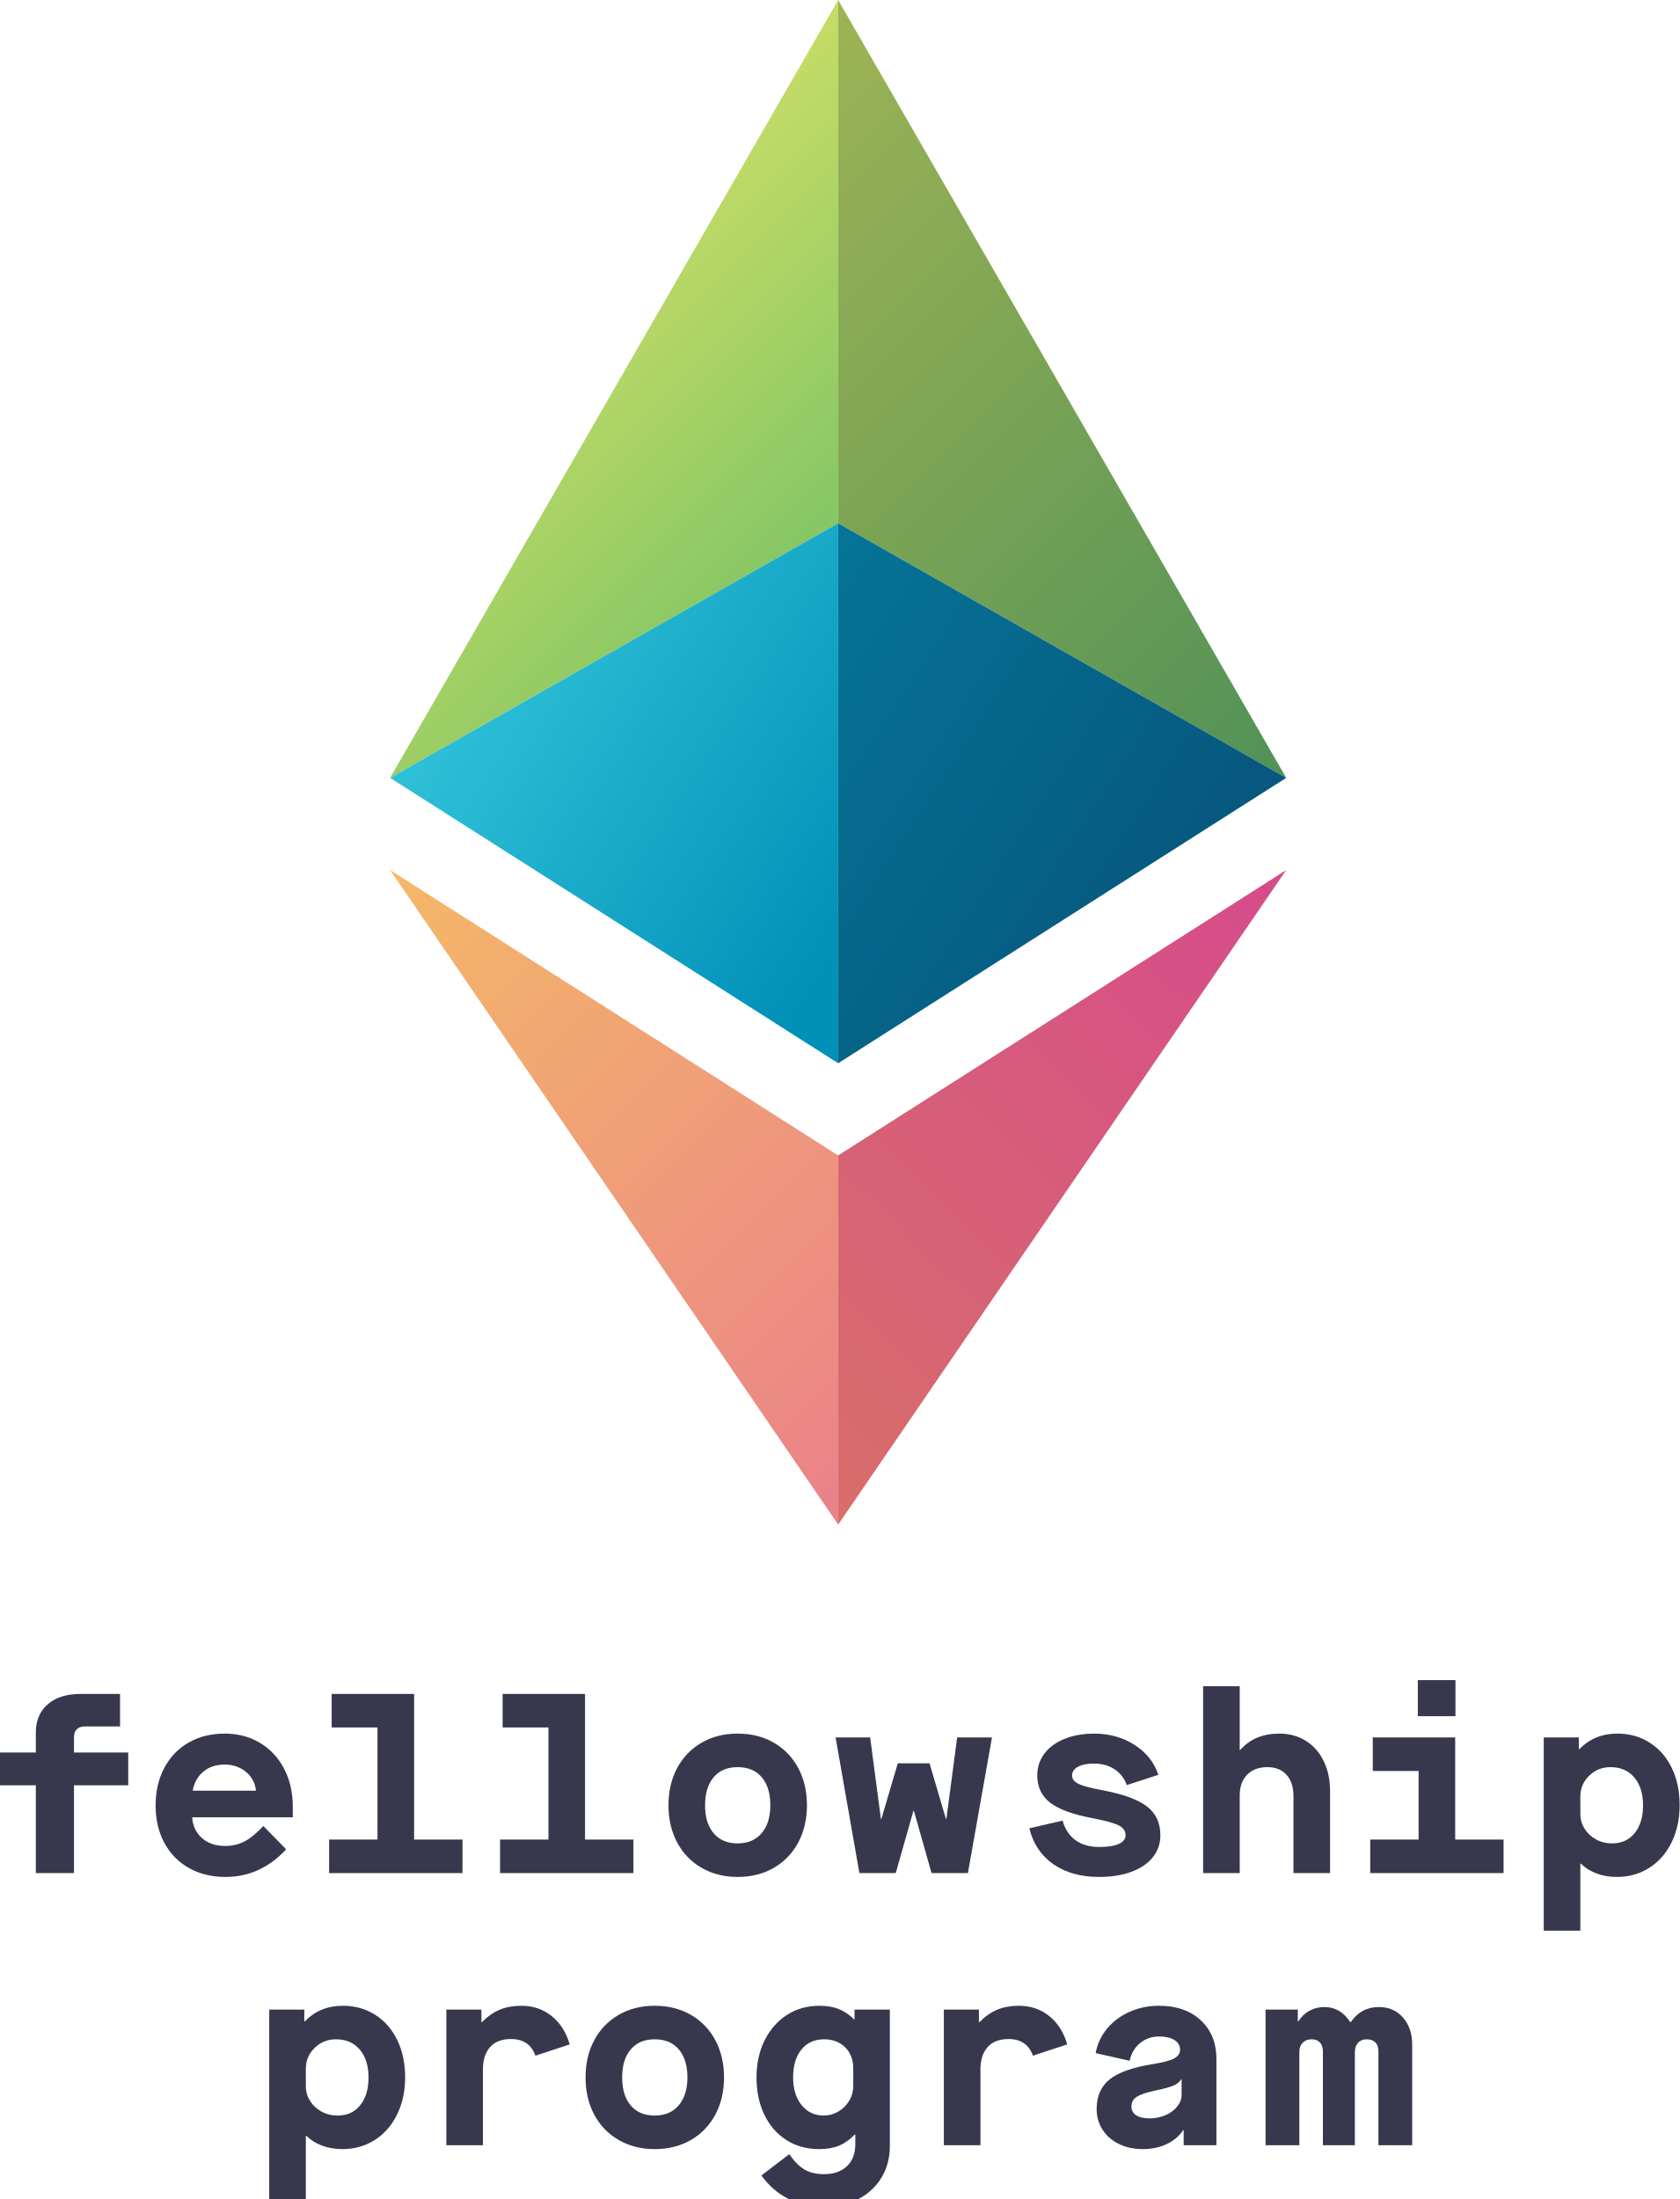
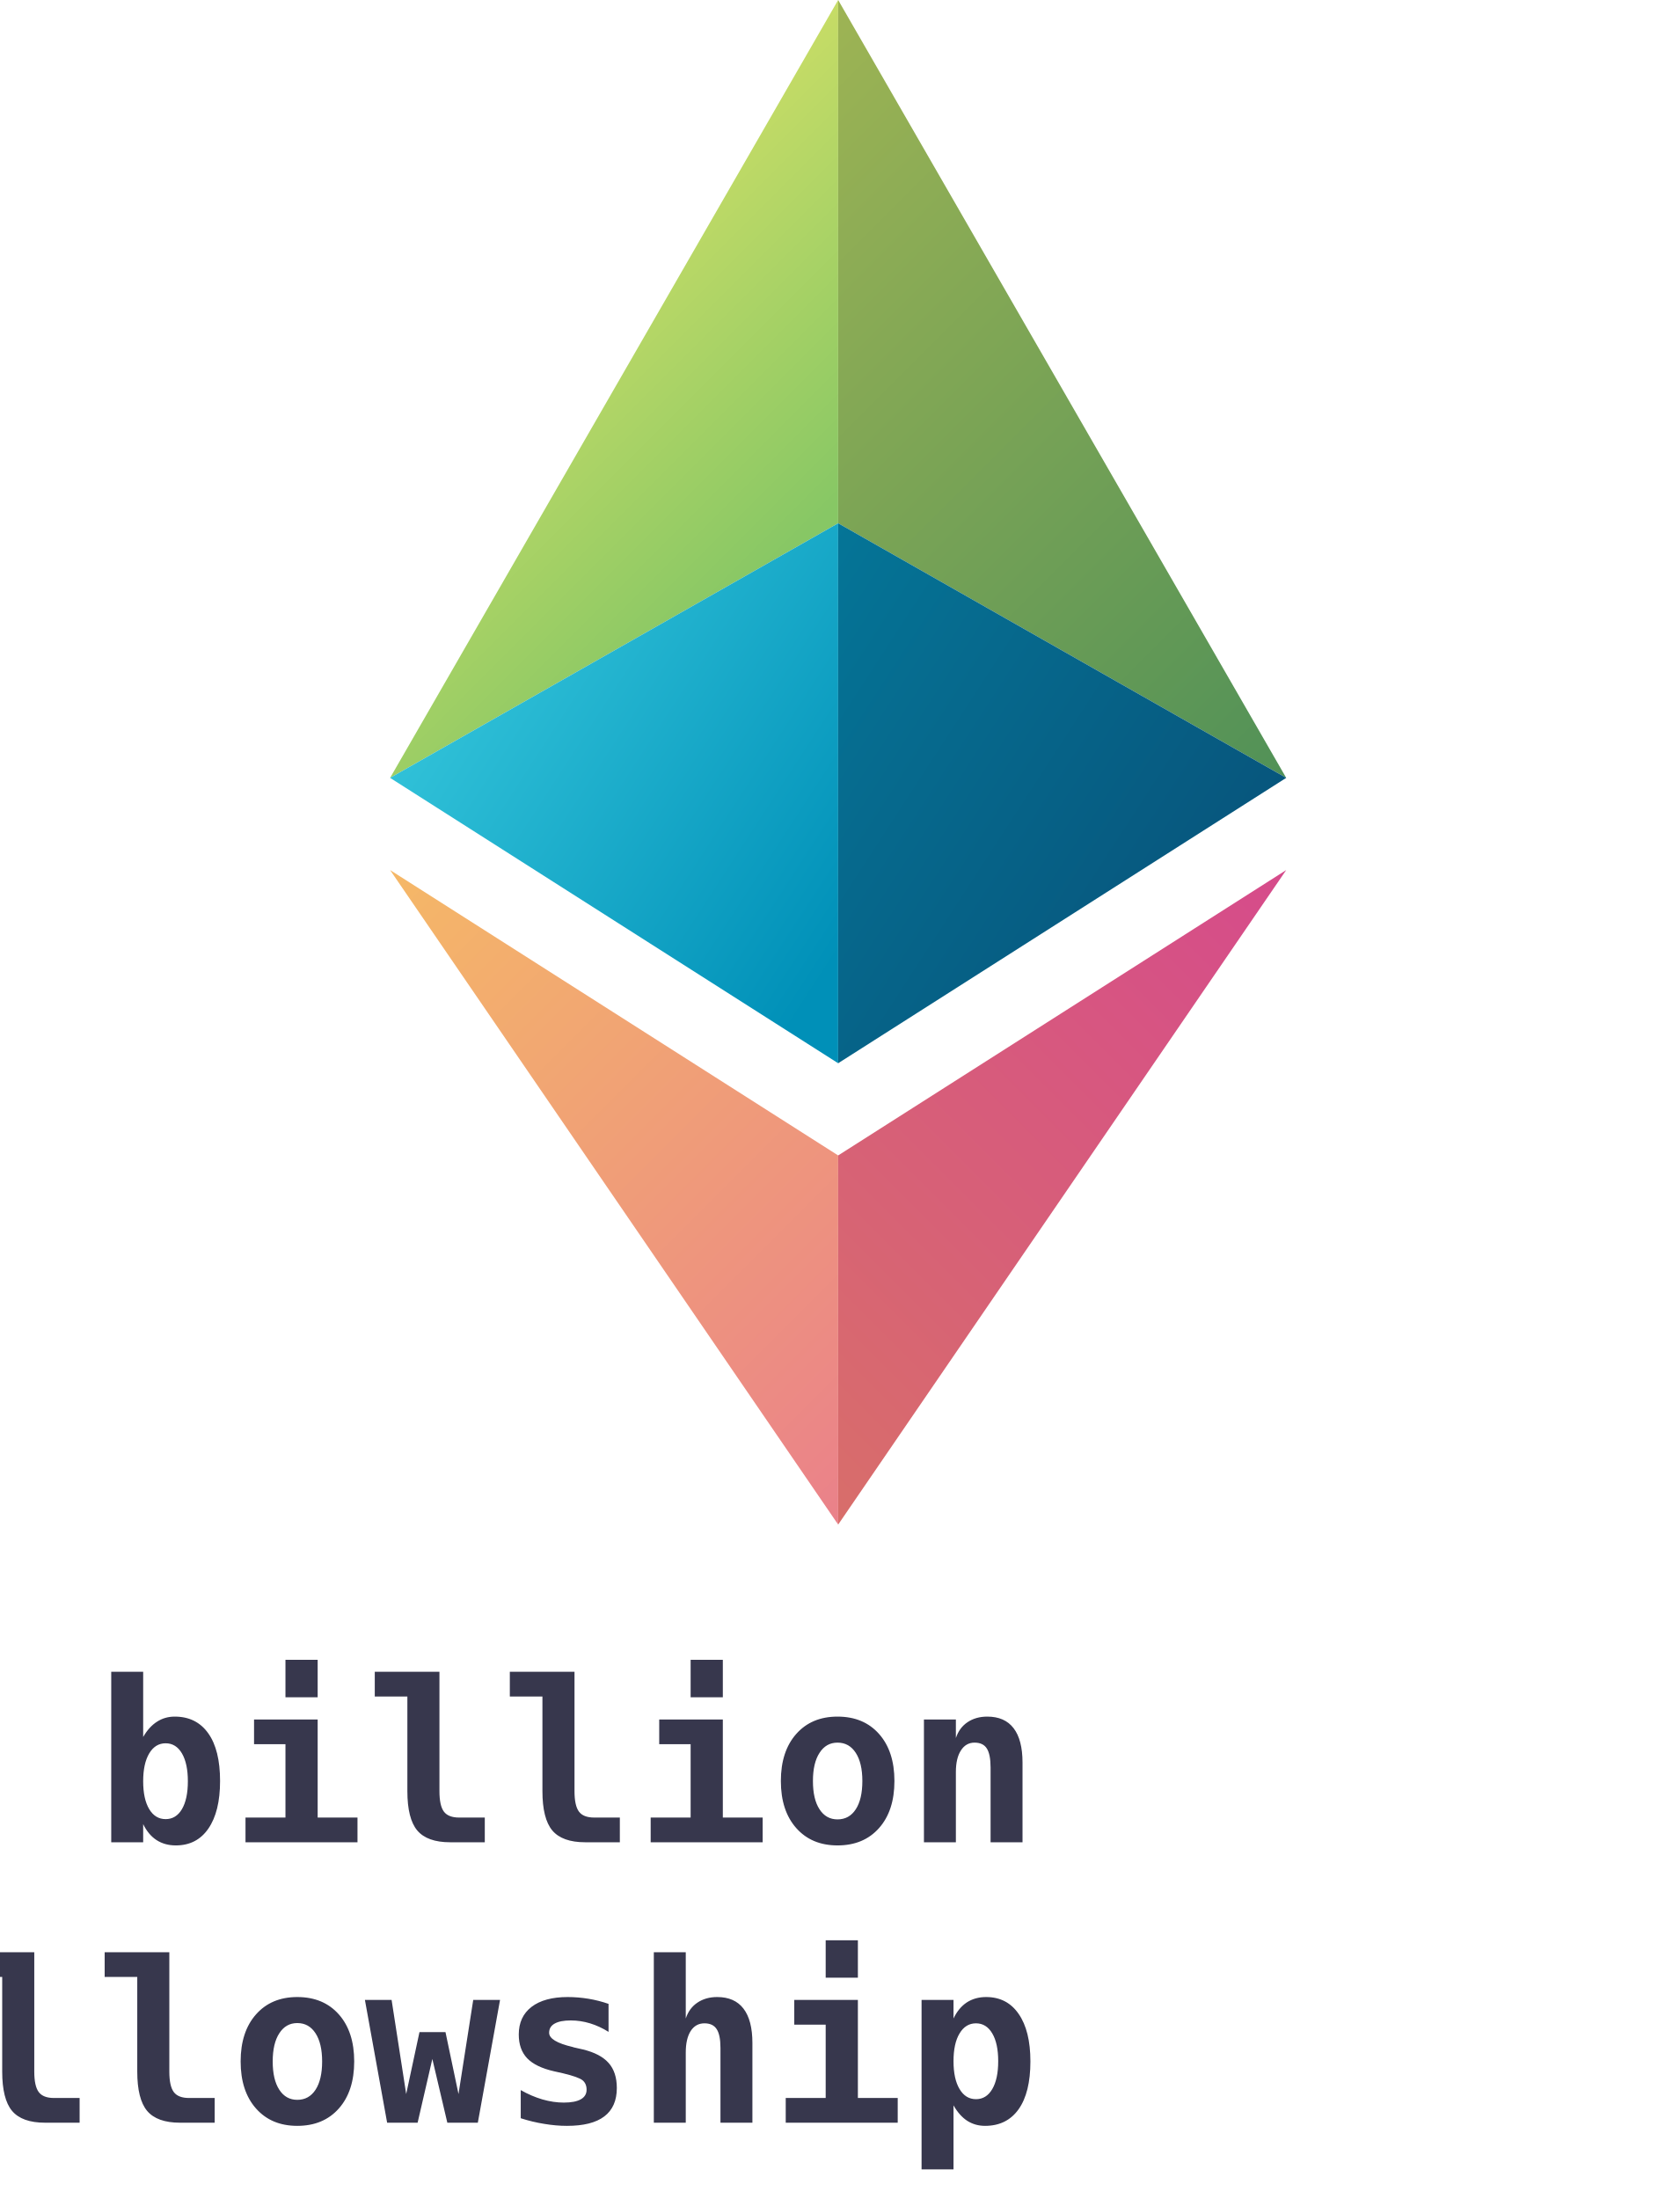
<svg xmlns="http://www.w3.org/2000/svg" version="1.1" id="Layer_1" x="0px" y="0px" width="199.666px" height="261.398px" viewBox="0 0 199.666 261.398" enable-background="new 0 0 199.666 261.398" xml:space="preserve">
-   <g>
-     <g>
-       <path fill="#37374D" d="M4.259,212.221H0v-3.895h4.259v-2.372c0-1.42,0.472-2.541,1.415-3.362c0.943-0.821,2.246-1.232,3.91-1.232    h4.685v3.864h-4.168c-0.426,0-0.75,0.111-0.974,0.335c-0.223,0.223-0.334,0.537-0.334,0.942v1.825h6.45v3.895h-6.45v10.436H4.259    V212.221z" />
-       <path fill="#37374D" d="M18.497,214.625c0-1.683,0.345-3.174,1.034-4.472s1.653-2.302,2.89-3.012s2.667-1.065,4.29-1.065    c1.562,0,2.956,0.365,4.183,1.096c1.227,0.729,2.185,1.754,2.875,3.072c0.689,1.318,1.034,2.819,1.034,4.503v1.277H22.848    c0.061,1.015,0.446,1.836,1.156,2.465s1.643,0.942,2.799,0.942c0.811,0,1.562-0.177,2.251-0.532    c0.689-0.354,1.44-0.968,2.251-1.84l2.708,2.768c-0.933,1.035-2.008,1.841-3.225,2.419s-2.545,0.867-3.985,0.867    c-1.643,0-3.093-0.355-4.351-1.064c-1.258-0.71-2.231-1.709-2.921-2.997S18.497,216.288,18.497,214.625z M30.423,212.86    c-0.081-0.892-0.472-1.632-1.171-2.221c-0.7-0.588-1.547-0.882-2.54-0.882c-1.035,0-1.886,0.284-2.556,0.852    c-0.669,0.568-1.085,1.318-1.248,2.251H30.423z" />
-       <path fill="#37374D" d="M54.975,218.671v3.985H39.124v-3.985h5.75v-13.326h-5.446v-3.985h9.796v17.312H54.975z" />
-       <path fill="#37374D" d="M75.297,218.671v3.985H59.446v-3.985h5.75v-13.326H59.75v-3.985h9.796v17.312H75.297z" />
-       <path fill="#37374D" d="M79.465,214.594c0-1.663,0.345-3.139,1.034-4.427c0.689-1.287,1.658-2.291,2.906-3.012    c1.247-0.72,2.672-1.08,4.274-1.08c1.622,0,3.058,0.36,4.305,1.08c1.248,0.721,2.216,1.725,2.905,3.012    c0.689,1.288,1.035,2.764,1.035,4.427s-0.345,3.139-1.035,4.427s-1.658,2.292-2.905,3.012c-1.247,0.72-2.683,1.08-4.305,1.08    c-1.603,0-3.027-0.36-4.274-1.08c-1.248-0.72-2.216-1.724-2.906-3.012S79.465,216.257,79.465,214.594z M91.573,214.594    c0-1.419-0.34-2.53-1.019-3.331c-0.68-0.801-1.638-1.202-2.875-1.202c-1.217,0-2.166,0.401-2.845,1.202    c-0.68,0.801-1.019,1.912-1.019,3.331c0,1.42,0.339,2.53,1.019,3.331c0.679,0.802,1.627,1.202,2.845,1.202    c1.217,0,2.17-0.405,2.86-1.217C91.228,217.099,91.573,215.994,91.573,214.594z" />
-       <path fill="#37374D" d="M99.331,206.532h4.107l1.277,9.675h0.061l1.947-6.602h3.772l1.947,6.602h0.061l1.278-9.675h4.138    l-2.86,16.125h-4.32l-2.099-7.394h-0.061l-2.099,7.394h-4.32L99.331,206.532z" />
-       <path fill="#37374D" d="M122.361,217.333l3.955-0.913c0.284,1.015,0.796,1.79,1.537,2.328c0.74,0.537,1.678,0.806,2.814,0.806    c1.014,0,1.79-0.122,2.327-0.365s0.807-0.588,0.807-1.034c0-0.507-0.274-0.897-0.822-1.171c-0.547-0.274-1.551-0.553-3.012-0.837    c-2.394-0.446-4.103-1.064-5.126-1.855c-1.024-0.791-1.536-1.876-1.536-3.256c0-0.974,0.284-1.835,0.852-2.586    c0.568-0.75,1.364-1.333,2.388-1.749c1.024-0.416,2.195-0.624,3.514-0.624c1.805,0,3.407,0.446,4.807,1.339s2.343,2.079,2.83,3.56    l-3.742,1.217c-0.304-0.811-0.796-1.439-1.476-1.887c-0.68-0.445-1.496-0.669-2.449-0.669c-0.791,0-1.42,0.127-1.887,0.38    c-0.467,0.254-0.7,0.604-0.7,1.05c0,0.406,0.259,0.735,0.776,0.989s1.455,0.502,2.814,0.745c2.474,0.467,4.244,1.11,5.309,1.932    s1.597,1.963,1.597,3.423c0,0.994-0.299,1.866-0.897,2.616c-0.598,0.751-1.45,1.329-2.556,1.734s-2.378,0.608-3.818,0.608    c-2.19,0-4.011-0.507-5.461-1.521C123.756,220.578,122.807,219.158,122.361,217.333z" />
-       <path fill="#37374D" d="M143.019,200.448h4.35v7.575h0.061c1.136-1.298,2.687-1.947,4.655-1.947c1.176,0,2.221,0.284,3.134,0.852    c0.913,0.568,1.622,1.369,2.129,2.404c0.507,1.034,0.761,2.23,0.761,3.59v9.735h-4.351V213.5c0-1.075-0.274-1.917-0.821-2.525    c-0.548-0.608-1.298-0.913-2.251-0.913c-1.035,0-1.846,0.3-2.434,0.897c-0.588,0.599-0.882,1.426-0.882,2.479v9.219h-4.35V200.448    z" />
-       <path fill="#37374D" d="M178.735,218.671v3.985h-15.851v-3.985h5.75v-8.153h-5.446v-3.986h9.796v12.14H178.735z M168.543,199.717    h4.472v4.29h-4.472V199.717z" />
-       <path fill="#37374D" d="M183.511,206.532h4.168v1.399h0.061c1.196-1.236,2.708-1.855,4.533-1.855c1.419,0,2.693,0.355,3.818,1.065    s2.002,1.708,2.631,2.996c0.628,1.288,0.943,2.773,0.943,4.457c0,1.623-0.315,3.083-0.943,4.381    c-0.629,1.299-1.511,2.312-2.646,3.043c-1.136,0.729-2.424,1.095-3.864,1.095c-0.913,0-1.734-0.142-2.464-0.426    s-1.339-0.669-1.825-1.156h-0.061v7.971h-4.351V206.532z M195.315,214.594c0-1.379-0.345-2.479-1.034-3.301    c-0.69-0.821-1.643-1.232-2.86-1.232c-0.974,0-1.81,0.34-2.51,1.02c-0.7,0.68-1.049,1.506-1.049,2.479v2.099    c0,0.609,0.162,1.177,0.487,1.704c0.324,0.527,0.776,0.954,1.354,1.277c0.578,0.325,1.222,0.487,1.932,0.487    c1.136,0,2.033-0.411,2.692-1.232C194.985,217.074,195.315,215.974,195.315,214.594z" />
-       <path fill="#37374D" d="M32.005,238.884h4.168v1.399h0.061c1.196-1.236,2.708-1.855,4.533-1.855c1.419,0,2.693,0.355,3.818,1.065    s2.002,1.708,2.631,2.996c0.628,1.288,0.943,2.773,0.943,4.457c0,1.623-0.315,3.083-0.943,4.381    c-0.629,1.299-1.511,2.312-2.646,3.043c-1.136,0.729-2.424,1.095-3.864,1.095c-0.913,0-1.734-0.142-2.464-0.426    s-1.339-0.669-1.825-1.156h-0.061v7.971h-4.351V238.884z M43.809,246.947c0-1.379-0.345-2.479-1.034-3.301    c-0.69-0.821-1.643-1.232-2.86-1.232c-0.974,0-1.81,0.34-2.51,1.02c-0.7,0.68-1.049,1.506-1.049,2.479v2.099    c0,0.609,0.162,1.177,0.487,1.704c0.324,0.527,0.776,0.954,1.354,1.277c0.578,0.325,1.222,0.487,1.932,0.487    c1.136,0,2.033-0.411,2.692-1.232C43.479,249.426,43.809,248.327,43.809,246.947z" />
-       <path fill="#37374D" d="M53.058,238.884h4.168v1.491h0.061c0.689-0.689,1.404-1.187,2.145-1.491    c0.74-0.304,1.586-0.456,2.54-0.456c1.4,0,2.606,0.411,3.621,1.232c1.014,0.821,1.724,1.942,2.129,3.361l-4.077,1.339    c-0.467-1.318-1.43-1.978-2.89-1.978c-1.095,0-1.927,0.319-2.495,0.958c-0.568,0.64-0.852,1.517-0.852,2.632v9.036h-4.35V238.884z    " />
-       <path fill="#37374D" d="M69.608,246.947c0-1.663,0.345-3.139,1.034-4.427c0.689-1.287,1.658-2.291,2.906-3.012    c1.247-0.72,2.672-1.08,4.274-1.08c1.622,0,3.058,0.36,4.305,1.08c1.248,0.721,2.216,1.725,2.905,3.012    c0.689,1.288,1.035,2.764,1.035,4.427s-0.345,3.139-1.035,4.427s-1.658,2.292-2.905,3.012c-1.247,0.72-2.683,1.08-4.305,1.08    c-1.603,0-3.027-0.36-4.274-1.08c-1.248-0.72-2.216-1.724-2.906-3.012S69.608,248.61,69.608,246.947z M81.716,246.947    c0-1.419-0.34-2.53-1.019-3.331c-0.68-0.801-1.638-1.202-2.875-1.202c-1.217,0-2.166,0.401-2.845,1.202    c-0.68,0.801-1.019,1.912-1.019,3.331c0,1.42,0.339,2.53,1.019,3.331c0.679,0.802,1.627,1.202,2.845,1.202    c1.217,0,2.17-0.405,2.86-1.217C81.371,249.452,81.716,248.346,81.716,246.947z" />
-       <path fill="#37374D" d="M90.508,258.599l3.316-2.525c0.608,0.872,1.222,1.485,1.841,1.841c0.618,0.354,1.384,0.532,2.297,0.532    c1.136,0,2.038-0.314,2.708-0.943s1.004-1.501,1.004-2.616v-1.156h-0.061c-0.589,0.608-1.212,1.05-1.871,1.323    c-0.659,0.274-1.456,0.411-2.388,0.411c-1.46,0-2.753-0.36-3.879-1.08c-1.126-0.72-1.998-1.724-2.617-3.012    s-0.928-2.764-0.928-4.427c0-1.643,0.319-3.107,0.958-4.396c0.639-1.287,1.521-2.297,2.646-3.026    c1.126-0.73,2.408-1.096,3.849-1.096c0.913,0,1.693,0.132,2.343,0.396c0.649,0.264,1.247,0.67,1.795,1.217h0.061v-1.156h4.199    v16.186c0,1.42-0.33,2.678-0.989,3.772c-0.66,1.096-1.577,1.947-2.753,2.556c-1.177,0.608-2.536,0.913-4.077,0.913    C94.798,262.311,92.313,261.074,90.508,258.599z M101.43,247.981v-2.099c0-1.055-0.325-1.896-0.974-2.525    c-0.649-0.629-1.481-0.943-2.495-0.943c-1.136,0-2.034,0.406-2.692,1.217c-0.66,0.812-0.989,1.917-0.989,3.316    c0,1.359,0.334,2.454,1.004,3.286s1.552,1.247,2.647,1.247c0.608,0,1.181-0.157,1.719-0.472c0.537-0.314,0.968-0.74,1.293-1.277    C101.268,249.194,101.43,248.61,101.43,247.981z" />
-       <path fill="#37374D" d="M112.2,238.884h4.168v1.491h0.061c0.689-0.689,1.404-1.187,2.145-1.491c0.74-0.304,1.586-0.456,2.54-0.456    c1.4,0,2.606,0.411,3.621,1.232c1.014,0.821,1.724,1.942,2.129,3.361l-4.077,1.339c-0.467-1.318-1.43-1.978-2.89-1.978    c-1.095,0-1.927,0.319-2.495,0.958c-0.568,0.64-0.852,1.517-0.852,2.632v9.036h-4.35V238.884z" />
-       <path fill="#37374D" d="M130.362,250.689c0-1.501,0.512-2.667,1.537-3.499c1.024-0.831,2.732-1.439,5.126-1.825    c1.257-0.202,2.115-0.431,2.571-0.685c0.457-0.253,0.685-0.593,0.685-1.019c0-0.487-0.224-0.872-0.669-1.156    c-0.446-0.284-1.055-0.426-1.825-0.426c-0.873,0-1.628,0.264-2.267,0.791s-1.05,1.227-1.232,2.099l-4.046-0.912    c0.203-1.096,0.659-2.069,1.369-2.921c0.709-0.853,1.602-1.517,2.677-1.993c1.075-0.477,2.241-0.715,3.499-0.715    c2.069,0,3.722,0.578,4.959,1.734c1.237,1.156,1.856,2.697,1.856,4.624v10.223h-3.895v-1.795h-0.061    c-0.467,0.71-1.121,1.263-1.962,1.658c-0.842,0.396-1.79,0.593-2.845,0.593s-1.998-0.203-2.829-0.608    c-0.832-0.405-1.481-0.974-1.947-1.704C130.595,252.423,130.362,251.602,130.362,250.689z M140.463,249.016v-1.826h-0.061    c-0.183,0.305-0.487,0.548-0.913,0.73s-1.095,0.365-2.008,0.548c-1.136,0.243-1.917,0.502-2.343,0.775    c-0.426,0.274-0.639,0.654-0.639,1.141c0,0.467,0.187,0.822,0.562,1.065s0.917,0.365,1.628,0.365c0.649,0,1.267-0.127,1.856-0.381    c0.588-0.253,1.054-0.598,1.399-1.034C140.29,249.964,140.463,249.502,140.463,249.016z" />
-       <path fill="#37374D" d="M150.441,238.884h3.833v1.399h0.061c0.344-0.547,0.786-0.968,1.323-1.262    c0.537-0.294,1.13-0.441,1.78-0.441c1.278,0,2.302,0.599,3.073,1.795h0.061c0.811-1.196,1.927-1.795,3.347-1.795    c1.176,0,2.13,0.416,2.86,1.247c0.73,0.832,1.095,1.917,1.095,3.256v11.926h-4.016v-11.166c0-0.466-0.122-0.821-0.365-1.064    c-0.244-0.243-0.588-0.365-1.035-0.365c-0.426,0-0.766,0.137-1.019,0.411c-0.254,0.273-0.38,0.644-0.38,1.11v11.074h-3.803    v-11.166c0-0.445-0.117-0.795-0.35-1.049s-0.562-0.381-0.988-0.381c-0.447,0-0.802,0.137-1.065,0.411    c-0.264,0.273-0.396,0.644-0.396,1.11v11.074h-4.016V238.884z" />
+   <defs id="defs7276" />
+   <g id="g7259">
+     <g id="g7213">
+       <text xml:space="preserve" style="font-weight:bold;font-size:26.667px;font-family:'DejaVu Sans Mono';-inkscape-font-specification:'DejaVu Sans Mono Bold';text-align:center;text-anchor:middle;fill:#37374d;stroke-width:0" x="99.57" y="218.993" id="text7280">
+         <tspan id="tspan7278" x="99.57" y="218.993" style="font-size:26.667px">next billion</tspan>
+         <tspan x="99.57" y="252.327" id="tspan7282" style="font-size:26.667px">fellowship</tspan>
+       </text>
    </g>
-     <g>
+     <g id="g7257">
      <linearGradient id="SVGID_1_" gradientUnits="userSpaceOnUse" x1="45.073" y1="104.726" x2="110.605" y2="170.258">
-         <stop offset="0" style="stop-color:#F5B867" />
-         <stop offset="1" style="stop-color:#EA818A" />
+         <stop offset="0" style="stop-color:#F5B867" id="stop7215" />
+         <stop offset="1" style="stop-color:#EA818A" id="stop7217" />
      </linearGradient>
-       <polygon fill="url(#SVGID_1_)" points="46.373,103.426 99.635,181.228 99.635,137.348   " />
+       <polygon fill="url(#SVGID_1_)" points="46.373,103.426 99.635,181.228 99.635,137.348   " id="polygon7220" />
      <linearGradient id="SVGID_2_" gradientUnits="userSpaceOnUse" x1="63.203" y1="36.432" x2="92.956" y2="66.185">
-         <stop offset="0" style="stop-color:#C6DC66" />
-         <stop offset="1" style="stop-color:#87C765" />
+         <stop offset="0" style="stop-color:#C6DC66" id="stop7222" />
+         <stop offset="1" style="stop-color:#87C765" id="stop7224" />
      </linearGradient>
-       <polygon fill="url(#SVGID_2_)" points="99.635,62.032 99.635,0 46.373,92.466 99.635,62.201   " />
+       <polygon fill="url(#SVGID_2_)" points="99.635,62.032 99.635,0 46.373,92.466 99.635,62.201   " id="polygon7227" />
      <linearGradient id="SVGID_3_" gradientUnits="userSpaceOnUse" x1="61.185" y1="69.658" x2="108.281" y2="100.243">
-         <stop offset="0" style="stop-color:#30C1D8" />
-         <stop offset="1" style="stop-color:#0090B8" />
+         <stop offset="0" style="stop-color:#30C1D8" id="stop7229" />
+         <stop offset="1" style="stop-color:#0090B8" id="stop7231" />
      </linearGradient>
-       <polygon fill="url(#SVGID_3_)" points="99.635,62.201 46.373,92.466 99.635,126.388   " />
+       <polygon fill="url(#SVGID_3_)" points="99.635,62.201 46.373,92.466 99.635,126.388   " id="polygon7234" />
      <linearGradient id="SVGID_4_" gradientUnits="userSpaceOnUse" x1="88.665" y1="170.258" x2="154.197" y2="104.726">
-         <stop offset="0" style="stop-color:#D86E6A" />
-         <stop offset="1" style="stop-color:#D64B8B" />
+         <stop offset="0" style="stop-color:#D86E6A" id="stop7236" />
+         <stop offset="1" style="stop-color:#D64B8B" id="stop7238" />
      </linearGradient>
-       <polygon fill="url(#SVGID_4_)" points="99.635,181.228 152.897,103.426 99.635,137.348   " />
+       <polygon fill="url(#SVGID_4_)" points="99.635,181.228 152.897,103.426 99.635,137.348   " id="polygon7241" />
      <linearGradient id="SVGID_5_" gradientUnits="userSpaceOnUse" x1="84.085" y1="15.55" x2="156.949" y2="88.414">
-         <stop offset="0" style="stop-color:#9EB454" />
-         <stop offset="1" style="stop-color:#519157" />
+         <stop offset="0" style="stop-color:#9EB454" id="stop7243" />
+         <stop offset="1" style="stop-color:#519157" id="stop7245" />
      </linearGradient>
-       <polygon fill="url(#SVGID_5_)" points="99.635,62.201 152.897,92.466 99.635,0 99.635,62.032   " />
+       <polygon fill="url(#SVGID_5_)" points="99.635,62.201 152.897,92.466 99.635,0 99.635,62.032   " id="polygon7248" />
      <linearGradient id="SVGID_6_" gradientUnits="userSpaceOnUse" x1="85.963" y1="83.254" x2="137.25" y2="116.56">
-         <stop offset="0" style="stop-color:#057597" />
-         <stop offset="1" style="stop-color:#07567D" />
+         <stop offset="0" style="stop-color:#057597" id="stop7250" />
+         <stop offset="1" style="stop-color:#07567D" id="stop7252" />
      </linearGradient>
-       <polygon fill="url(#SVGID_6_)" points="99.635,126.388 152.897,92.466 99.635,62.201   " />
+       <polygon fill="url(#SVGID_6_)" points="99.635,126.388 152.897,92.466 99.635,62.201   " id="polygon7255" />
    </g>
  </g>
-   <g>
+   <g id="g7261">
</g>
-   <g>
+   <g id="g7263">
</g>
-   <g>
+   <g id="g7265">
</g>
-   <g>
+   <g id="g7267">
</g>
-   <g>
+   <g id="g7269">
</g>
-   <g>
+   <g id="g7271">
</g>
</svg>
